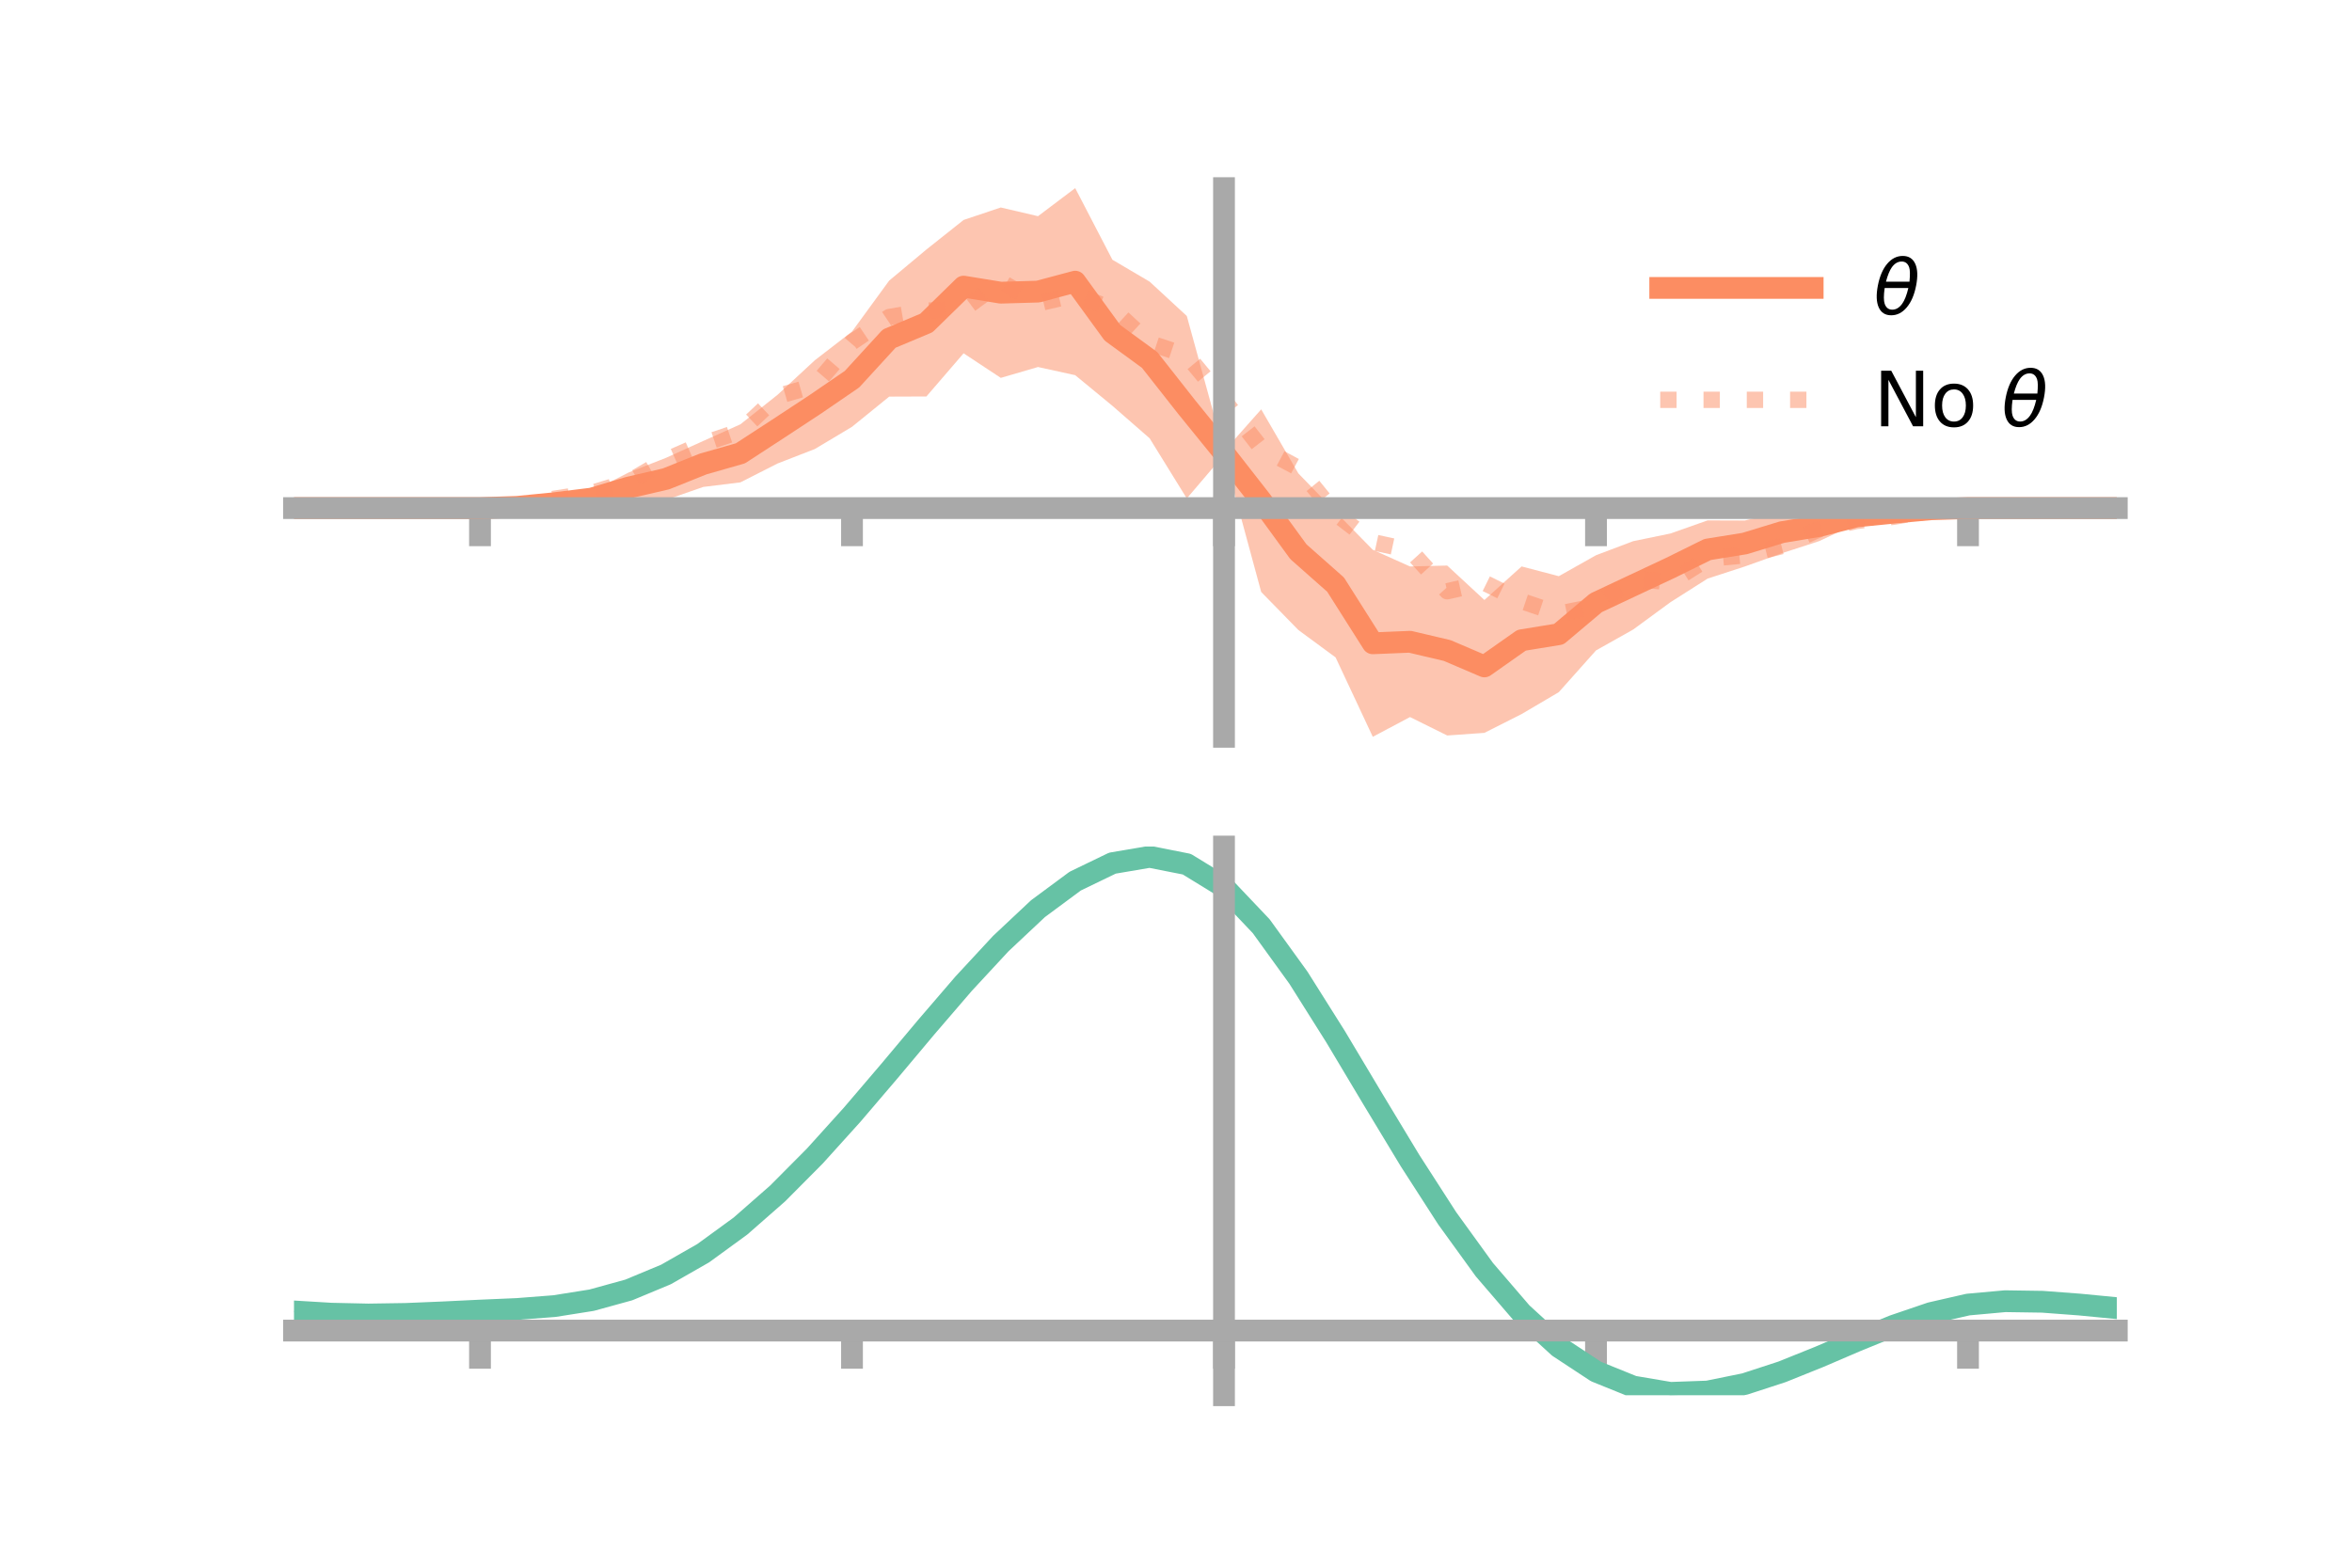
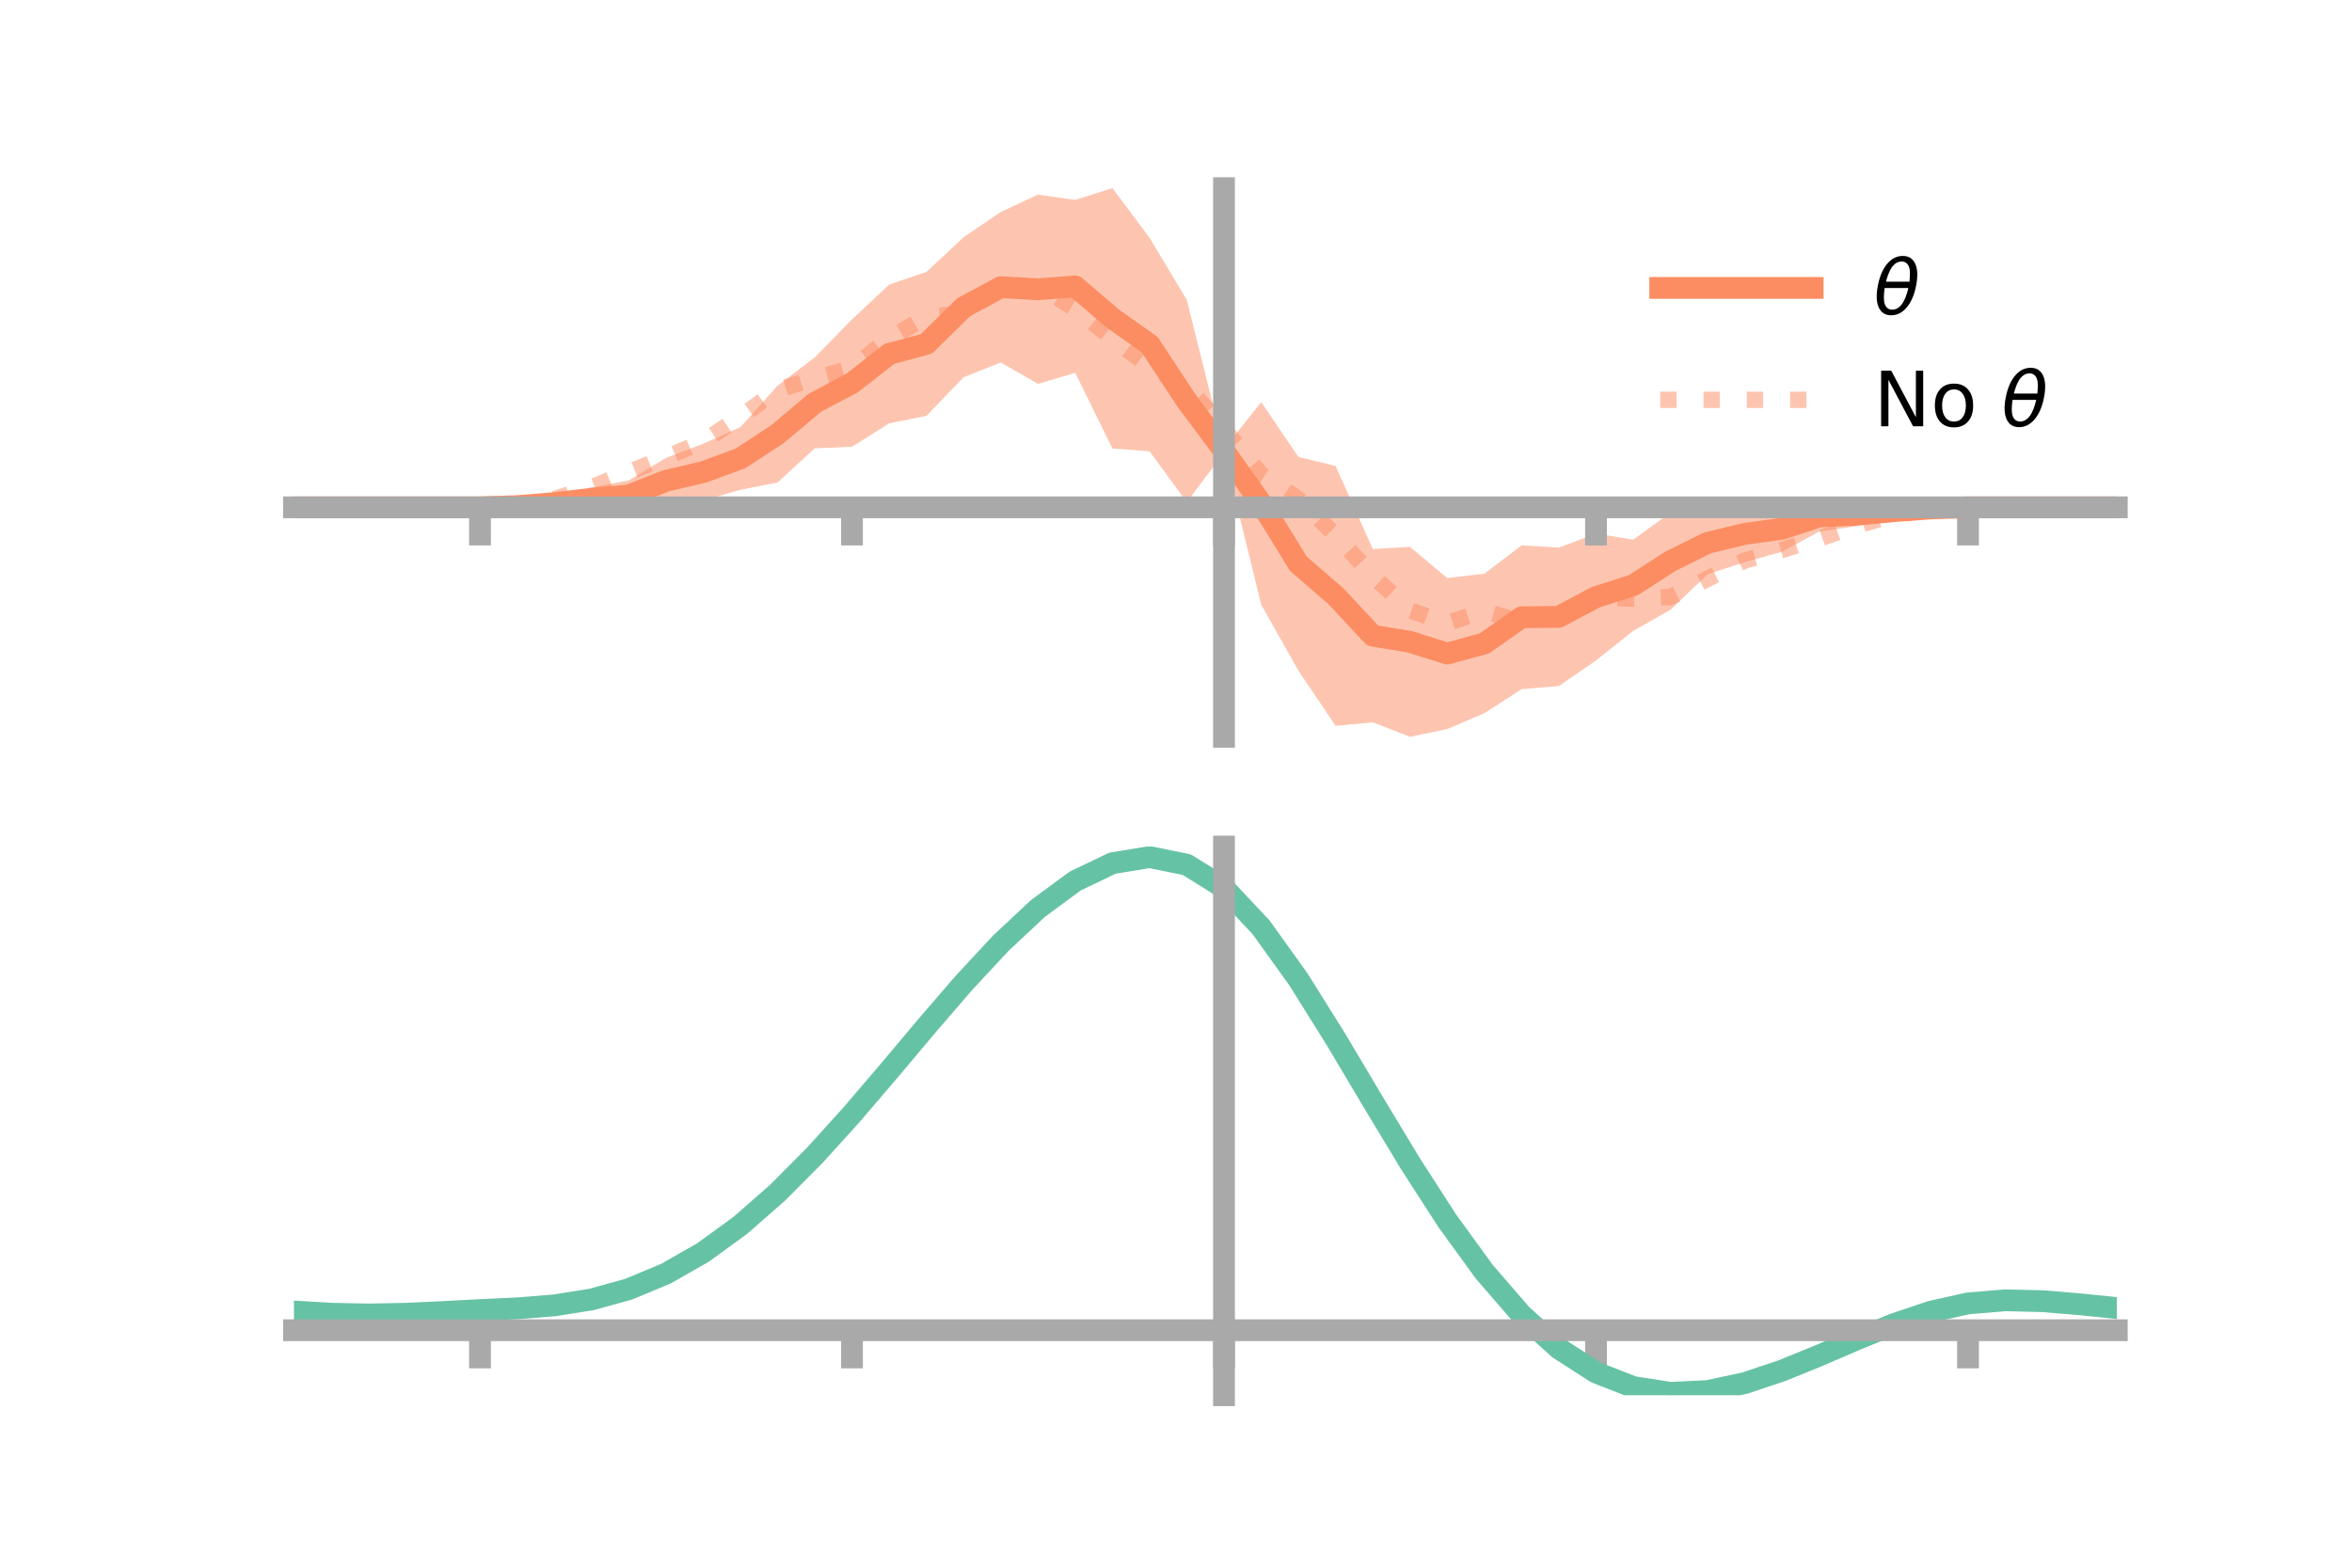
<svg xmlns="http://www.w3.org/2000/svg" xmlns:xlink="http://www.w3.org/1999/xlink" height="144pt" version="1.1" viewBox="0 0 216 144" width="216pt">
  <defs>
    <style type="text/css">*{stroke-linecap:butt;stroke-linejoin:round;}</style>
  </defs>
  <g id="figure_1">
    <g id="patch_1">
      <path d="M 0 144  L 216 144  L 216 0  L 0 0  z " style="fill:none;" />
    </g>
    <g id="axes_1">
      <g id="patch_2">
        <path d="M 27 67.68  L 194.4 67.68  L 194.4 17.28  L 27 17.28  z " style="fill:none;" />
      </g>
      <g id="PolyCollection_1">
-         <path clip-path="url(#pa402e0d711)" d="M 27 46.671  L 27 46.671  L 30.416 46.671  L 33.833 46.671  L 37.249 46.671  L 40.665 46.671  L 44.082 46.669  L 47.498 46.389  L 50.914 45.789  L 54.331 45.141  L 57.747 43.394  L 61.163 42.055  L 64.58 40.506  L 67.996 38.976  L 71.412 36.261  L 74.829 33.094  L 78.245 30.456  L 81.661 25.774  L 85.078 22.92  L 88.494 20.204  L 91.91 19.058  L 95.327 19.858  L 98.743 17.28  L 102.159 23.858  L 105.576 25.869  L 108.992 29.025  L 112.408 41.453  L 115.824 37.601  L 119.241 43.488  L 122.657 47.013  L 126.073 50.501  L 129.49 52.033  L 132.906 51.948  L 136.322 55.112  L 139.739 52.03  L 143.155 52.926  L 146.571 51.002  L 149.988 49.709  L 153.404 49.006  L 156.82 47.801  L 160.237 47.813  L 163.653 46.946  L 167.069 46.928  L 170.486 46.781  L 173.902 46.658  L 177.318 46.609  L 180.735 46.671  L 184.151 46.671  L 187.567 46.671  L 190.984 46.671  L 194.4 46.671  L 194.4 46.671  L 194.4 46.671  L 190.984 46.671  L 187.567 46.671  L 184.151 46.671  L 180.735 46.672  L 177.318 46.948  L 173.902 47.522  L 170.486 48.093  L 167.069 49.704  L 163.653 50.813  L 160.237 52.035  L 156.82 53.147  L 153.404 55.32  L 149.988 57.824  L 146.571 59.745  L 143.155 63.579  L 139.739 65.591  L 136.322 67.317  L 132.906 67.558  L 129.49 65.865  L 126.073 67.68  L 122.657 60.387  L 119.241 57.871  L 115.824 54.376  L 112.408 41.776  L 108.992 45.785  L 105.576 40.257  L 102.159 37.276  L 98.743 34.463  L 95.327 33.712  L 91.91 34.71  L 88.494 32.452  L 85.078 36.418  L 81.661 36.431  L 78.245 39.205  L 74.829 41.246  L 71.412 42.573  L 67.996 44.308  L 64.58 44.729  L 61.163 45.921  L 57.747 46.168  L 54.331 46.456  L 50.914 46.654  L 47.498 46.729  L 44.082 46.671  L 40.665 46.671  L 37.249 46.671  L 33.833 46.671  L 30.416 46.671  L 27 46.671  z " style="fill:#fc8d62;fill-opacity:0.5;" />
+         <path clip-path="url(#pca2e6d4d6a)" d="M 27 46.6  L 27 46.6  L 30.416 46.6  L 33.833 46.6  L 37.249 46.6  L 40.665 46.6  L 44.082 46.597  L 47.498 46.295  L 50.914 45.712  L 54.331 44.766  L 57.747 44.129  L 61.163 42.057  L 64.58 40.76  L 67.996 39.231  L 71.412 35.424  L 74.829 32.821  L 78.245 29.336  L 81.661 26.137  L 85.078 24.976  L 88.494 21.793  L 91.91 19.466  L 95.327 17.877  L 98.743 18.365  L 102.159 17.28  L 105.576 21.846  L 108.992 27.549  L 112.408 41.242  L 115.824 36.932  L 119.241 41.97  L 122.657 42.804  L 126.073 50.431  L 129.49 50.229  L 132.906 53.098  L 136.322 52.696  L 139.739 50.095  L 143.155 50.299  L 146.571 49.017  L 149.988 49.572  L 153.404 47.092  L 156.82 46.974  L 160.237 46.449  L 163.653 46.452  L 167.069 46.05  L 170.486 46.233  L 173.902 46.453  L 177.318 46.508  L 180.735 46.598  L 184.151 46.6  L 187.567 46.6  L 190.984 46.6  L 194.4 46.6  L 194.4 46.6  L 194.4 46.6  L 190.984 46.6  L 187.567 46.6  L 184.151 46.6  L 180.735 46.603  L 177.318 46.899  L 173.902 47.456  L 170.486 48.332  L 167.069 48.825  L 163.653 50.683  L 160.237 51.634  L 156.82 52.749  L 153.404 56.022  L 149.988 57.948  L 146.571 60.671  L 143.155 63.018  L 139.739 63.302  L 136.322 65.511  L 132.906 66.969  L 129.49 67.68  L 126.073 66.352  L 122.657 66.671  L 119.241 61.605  L 115.824 55.54  L 112.408 41.577  L 108.992 46.124  L 105.576 41.458  L 102.159 41.189  L 98.743 34.248  L 95.327 35.261  L 91.91 33.295  L 88.494 34.653  L 85.078 38.199  L 81.661 38.884  L 78.245 41.038  L 74.829 41.178  L 71.412 44.316  L 67.996 44.993  L 64.58 45.968  L 61.163 46.274  L 57.747 46.899  L 54.331 46.861  L 50.914 46.718  L 47.498 46.688  L 44.082 46.601  L 40.665 46.6  L 37.249 46.6  L 33.833 46.6  L 30.416 46.6  L 27 46.6  z " style="fill:#fc8d62;fill-opacity:0.5;" />
      </g>
      <g id="matplotlib.axis_1">
        <g id="xtick_1">
          <g id="line2d_1">
            <defs>
-               <path d="M 0 0  L 0 3.5  " id="me06499444d" style="stroke:#a9a9a9;stroke-width:2;" />
+               <path d="M 0 0  L 0 3.5  " id="medc442857a" style="stroke:#a9a9a9;stroke-width:2;" />
            </defs>
            <g>
-               <use style="fill:#a9a9a9;stroke:#a9a9a9;stroke-width:2;" x="44.082" xlink:href="#me06499444d" y="46.671" />
+               <use style="fill:#a9a9a9;stroke:#a9a9a9;stroke-width:2;" x="44.082" xlink:href="#medc442857a" y="46.6" />
            </g>
          </g>
        </g>
        <g id="xtick_2">
          <g id="line2d_2">
            <g>
-               <use style="fill:#a9a9a9;stroke:#a9a9a9;stroke-width:2;" x="78.245" xlink:href="#me06499444d" y="46.671" />
+               <use style="fill:#a9a9a9;stroke:#a9a9a9;stroke-width:2;" x="78.245" xlink:href="#medc442857a" y="46.6" />
            </g>
          </g>
        </g>
        <g id="xtick_3">
          <g id="line2d_3">
            <g>
-               <use style="fill:#a9a9a9;stroke:#a9a9a9;stroke-width:2;" x="112.408" xlink:href="#me06499444d" y="46.671" />
+               <use style="fill:#a9a9a9;stroke:#a9a9a9;stroke-width:2;" x="112.408" xlink:href="#medc442857a" y="46.6" />
            </g>
          </g>
        </g>
        <g id="xtick_4">
          <g id="line2d_4">
            <g>
-               <use style="fill:#a9a9a9;stroke:#a9a9a9;stroke-width:2;" x="146.571" xlink:href="#me06499444d" y="46.671" />
+               <use style="fill:#a9a9a9;stroke:#a9a9a9;stroke-width:2;" x="146.571" xlink:href="#medc442857a" y="46.6" />
            </g>
          </g>
        </g>
        <g id="xtick_5">
          <g id="line2d_5">
            <g>
-               <use style="fill:#a9a9a9;stroke:#a9a9a9;stroke-width:2;" x="180.735" xlink:href="#me06499444d" y="46.671" />
+               <use style="fill:#a9a9a9;stroke:#a9a9a9;stroke-width:2;" x="180.735" xlink:href="#medc442857a" y="46.6" />
            </g>
          </g>
        </g>
      </g>
      <g id="matplotlib.axis_2" />
      <g id="line2d_6">
-         <path clip-path="url(#pa402e0d711)" d="M 27 46.671  L 30.416 46.671  L 33.833 46.671  L 37.249 46.671  L 40.665 46.671  L 44.082 46.67  L 47.498 46.559  L 50.914 46.222  L 54.331 45.799  L 57.747 44.781  L 61.163 43.988  L 64.58 42.618  L 67.996 41.642  L 71.412 39.417  L 74.829 37.17  L 78.245 34.831  L 81.661 31.103  L 85.078 29.669  L 88.494 26.328  L 91.91 26.884  L 95.327 26.785  L 98.743 25.872  L 102.159 30.567  L 105.576 33.063  L 108.992 37.405  L 112.408 41.615  L 115.824 45.989  L 119.241 50.679  L 122.657 53.7  L 126.073 59.091  L 129.49 58.949  L 132.906 59.753  L 136.322 61.214  L 139.739 58.81  L 143.155 58.253  L 146.571 55.374  L 149.988 53.766  L 153.404 52.163  L 156.82 50.474  L 160.237 49.924  L 163.653 48.88  L 167.069 48.316  L 170.486 47.437  L 173.902 47.09  L 177.318 46.779  L 180.735 46.671  L 184.151 46.671  L 187.567 46.671  L 190.984 46.671  L 194.4 46.671  " style="fill:none;stroke:#fc8d62;stroke-linecap:square;stroke-width:2;" />
+         <path clip-path="url(#pca2e6d4d6a)" d="M 27 46.6  L 30.416 46.6  L 33.833 46.6  L 37.249 46.6  L 40.665 46.6  L 44.082 46.599  L 47.498 46.492  L 50.914 46.215  L 54.331 45.813  L 57.747 45.514  L 61.163 44.166  L 64.58 43.364  L 67.996 42.112  L 71.412 39.87  L 74.829 36.999  L 78.245 35.187  L 81.661 32.51  L 85.078 31.587  L 88.494 28.223  L 91.91 26.38  L 95.327 26.569  L 98.743 26.307  L 102.159 29.235  L 105.576 31.652  L 108.992 36.836  L 112.408 41.409  L 115.824 46.236  L 119.241 51.787  L 122.657 54.738  L 126.073 58.392  L 129.49 58.954  L 132.906 60.033  L 136.322 59.103  L 139.739 56.698  L 143.155 56.659  L 146.571 54.844  L 149.988 53.76  L 153.404 51.557  L 156.82 49.861  L 160.237 49.041  L 163.653 48.567  L 167.069 47.438  L 170.486 47.282  L 173.902 46.954  L 177.318 46.703  L 180.735 46.6  L 184.151 46.6  L 187.567 46.6  L 190.984 46.6  L 194.4 46.6  " style="fill:none;stroke:#fc8d62;stroke-linecap:square;stroke-width:2;" />
      </g>
      <g id="line2d_7">
-         <path clip-path="url(#pa402e0d711)" d="M 27 46.671  L 30.416 46.671  L 33.833 46.671  L 37.249 46.671  L 40.665 46.671  L 44.082 46.67  L 47.498 46.465  L 50.914 45.813  L 54.331 45.279  L 57.747 44.242  L 61.163 42.25  L 64.58 40.748  L 67.996 39.597  L 71.412 36.391  L 74.829 35.406  L 78.245 31.423  L 81.661 29.12  L 85.078 28.536  L 88.494 28.414  L 91.91 25.872  L 95.327 27.871  L 98.743 27.081  L 102.159 28.365  L 105.576 31.51  L 108.992 32.646  L 112.408 36.769  L 115.824 41.163  L 119.241 42.988  L 122.657 47.188  L 126.073 49.801  L 129.49 50.538  L 132.906 54.31  L 136.322 53.533  L 139.739 55.221  L 143.155 56.371  L 146.571 55.678  L 149.988 53.17  L 153.404 53.476  L 156.82 51.322  L 160.237 51.013  L 163.653 50.155  L 167.069 48.614  L 170.486 47.854  L 173.902 47.466  L 177.318 46.868  L 180.735 46.672  L 184.151 46.671  L 187.567 46.671  L 190.984 46.671  L 194.4 46.671  " style="fill:none;stroke:#fc8d62;stroke-dasharray:1.5,2.475;stroke-dashoffset:0;stroke-opacity:0.5;stroke-width:1.5;" />
+         <path clip-path="url(#pca2e6d4d6a)" d="M 27 46.6  L 30.416 46.6  L 33.833 46.6  L 37.249 46.6  L 40.665 46.6  L 44.082 46.597  L 47.498 46.384  L 50.914 45.831  L 54.331 44.759  L 57.747 43.36  L 61.163 42.003  L 64.58 40.567  L 67.996 38.274  L 71.412 35.829  L 74.829 34.755  L 78.245 33.805  L 81.661 31.103  L 85.078 29.086  L 88.494 28.816  L 91.91 26.387  L 95.327 26.307  L 98.743 28.344  L 102.159 31.084  L 105.576 33.666  L 108.992 35.436  L 112.408 39.404  L 115.824 43.574  L 119.241 45.846  L 122.657 49.162  L 126.073 52.896  L 129.49 56.063  L 132.906 57.24  L 136.322 56.106  L 139.739 57.15  L 143.155 56.39  L 146.571 54.882  L 149.988 54.997  L 153.404 54.838  L 156.82 53.169  L 160.237 51.488  L 163.653 50.513  L 167.069 49.48  L 170.486 48.288  L 173.902 47.321  L 177.318 46.809  L 180.735 46.603  L 184.151 46.6  L 187.567 46.6  L 190.984 46.6  L 194.4 46.6  " style="fill:none;stroke:#fc8d62;stroke-dasharray:1.5,2.475;stroke-dashoffset:0;stroke-opacity:0.5;stroke-width:1.5;" />
      </g>
      <g id="patch_3">
        <path d="M 112.408 67.68  L 112.408 17.28  " style="fill:none;stroke:#a9a9a9;stroke-linecap:square;stroke-linejoin:miter;stroke-width:2;" />
      </g>
      <g id="patch_4">
        <path d="M 194.4 67.68  L 194.4 17.28  " style="fill:none;" />
      </g>
      <g id="patch_5">
-         <path d="M 27 46.671  L 194.4 46.671  " style="fill:none;stroke:#a9a9a9;stroke-linecap:square;stroke-linejoin:miter;stroke-width:2;" />
+         <path d="M 27 46.6  L 194.4 46.6  " style="fill:none;stroke:#a9a9a9;stroke-linecap:square;stroke-linejoin:miter;stroke-width:2;" />
      </g>
      <g id="patch_6">
        <path d="M 27 17.28  L 194.4 17.28  " style="fill:none;" />
      </g>
      <g id="legend_1">
        <g id="line2d_8">
          <path d="M 152.47 26.449  L 166.47 26.449  " style="fill:none;stroke:#fc8d62;stroke-linecap:square;stroke-width:2;" />
        </g>
        <g id="line2d_9" />
        <g id="text_1">
          <g transform="translate(172.07 28.89891)scale(0.07 -0.07)">
            <defs>
              <path d="M 45.516 34.672  L 14.453 34.672  Q 12.359 20.062 14.5 13.875  Q 17.188 6.25 24.469 6.25  Q 31.781 6.25 37.359 13.922  Q 42.234 20.656 45.516 34.672  z M 47.016 42.969  Q 48.344 56.844 46.625 61.719  Q 43.953 69.438 36.766 69.438  Q 29.297 69.438 23.828 61.812  Q 19.531 55.672 16.156 42.969  z M 38.188 76.766  Q 49.906 76.766 54.594 66.406  Q 59.281 56.109 55.719 37.844  Q 52.203 19.625 43.453 9.281  Q 34.766 -1.125 23.047 -1.125  Q 11.281 -1.125 6.641 9.281  Q 2 19.625 5.516 37.844  Q 9.078 56.109 17.719 66.406  Q 26.422 76.766 38.188 76.766  z " id="DejaVuSans-Oblique-952" />
            </defs>
            <use transform="translate(0 0.234375)" xlink:href="#DejaVuSans-Oblique-952" />
          </g>
        </g>
        <g id="line2d_10">
          <path d="M 152.47 36.724  L 166.47 36.724  " style="fill:none;stroke:#fc8d62;stroke-dasharray:1.5,2.475;stroke-dashoffset:0;stroke-opacity:0.5;stroke-width:1.5;" />
        </g>
        <g id="line2d_11" />
        <g id="text_2">
          <g transform="translate(172.07 39.17359)scale(0.07 -0.07)">
            <defs>
              <path d="M 9.812 72.906  L 23.094 72.906  L 55.422 11.922  L 55.422 72.906  L 64.984 72.906  L 64.984 0  L 51.703 0  L 19.391 60.984  L 19.391 0  L 9.812 0  z " id="DejaVuSans-78" />
              <path d="M 30.609 48.391  Q 23.391 48.391 19.188 42.75  Q 14.984 37.109 14.984 27.297  Q 14.984 17.484 19.156 11.844  Q 23.344 6.203 30.609 6.203  Q 37.797 6.203 41.984 11.859  Q 46.188 17.531 46.188 27.297  Q 46.188 37.016 41.984 42.703  Q 37.797 48.391 30.609 48.391  z M 30.609 56  Q 42.328 56 49.016 48.375  Q 55.719 40.766 55.719 27.297  Q 55.719 13.875 49.016 6.219  Q 42.328 -1.422 30.609 -1.422  Q 18.844 -1.422 12.172 6.219  Q 5.516 13.875 5.516 27.297  Q 5.516 40.766 12.172 48.375  Q 18.844 56 30.609 56  z " id="DejaVuSans-111" />
              <path id="DejaVuSans-32" />
            </defs>
            <use transform="translate(0 0.234375)" xlink:href="#DejaVuSans-78" />
            <use transform="translate(74.80469 0.234375)" xlink:href="#DejaVuSans-111" />
            <use transform="translate(135.9863 0.234375)" xlink:href="#DejaVuSans-32" />
            <use transform="translate(167.7734 0.234375)" xlink:href="#DejaVuSans-Oblique-952" />
          </g>
        </g>
      </g>
    </g>
    <g id="axes_2">
      <g id="patch_7">
        <path d="M 27 128.16  L 194.4 128.16  L 194.4 77.76  L 27 77.76  z " style="fill:none;" />
      </g>
      <g id="PolyCollection_2">
-         <path clip-path="url(#p2567b77fcc)" d="M 27 120.503  L 27 120.423  L 30.416 120.638  L 33.833 120.714  L 37.249 120.655  L 40.665 120.503  L 44.082 120.329  L 47.498 120.177  L 50.914 119.906  L 54.331 119.359  L 57.747 118.408  L 61.163 116.963  L 64.58 114.972  L 67.996 112.427  L 71.412 109.359  L 74.829 105.839  L 78.245 101.965  L 81.661 97.868  L 85.078 93.701  L 88.494 89.641  L 91.91 85.876  L 95.327 82.604  L 98.743 80.028  L 102.159 78.348  L 105.576 77.76  L 108.992 78.449  L 112.408 80.581  L 115.824 84.235  L 119.241 89.032  L 122.657 94.536  L 126.073 100.34  L 129.49 106.086  L 132.906 111.474  L 136.322 116.27  L 139.739 120.305  L 143.155 123.477  L 146.571 125.749  L 149.988 127.141  L 153.404 127.725  L 156.82 127.61  L 160.237 126.929  L 163.653 125.834  L 167.069 124.485  L 170.486 123.045  L 173.902 121.673  L 177.318 120.523  L 180.735 119.745  L 184.151 119.439  L 187.567 119.496  L 190.984 119.763  L 194.4 120.107  L 194.4 120.214  L 194.4 120.214  L 190.984 119.896  L 187.567 119.649  L 184.151 119.604  L 180.735 119.916  L 177.318 120.703  L 173.902 121.881  L 170.486 123.299  L 167.069 124.791  L 163.653 126.189  L 160.237 127.323  L 156.82 128.03  L 153.404 128.16  L 149.988 127.586  L 146.571 126.214  L 143.155 123.989  L 139.739 120.9  L 136.322 116.985  L 132.906 112.339  L 129.49 107.12  L 126.073 101.551  L 122.657 95.92  L 119.241 90.576  L 115.824 85.917  L 112.408 82.371  L 108.992 80.308  L 105.576 79.647  L 102.159 80.221  L 98.743 81.845  L 95.327 84.326  L 91.91 87.47  L 88.494 91.08  L 85.078 94.964  L 81.661 98.944  L 78.245 102.852  L 74.829 106.543  L 71.412 109.898  L 67.996 112.822  L 64.58 115.254  L 61.163 117.169  L 57.747 118.571  L 54.331 119.501  L 50.914 120.037  L 47.498 120.297  L 44.082 120.438  L 40.665 120.595  L 37.249 120.728  L 33.833 120.772  L 30.416 120.698  L 27 120.503  z " style="fill:#66c2a5;fill-opacity:0.5;" />
+         <path clip-path="url(#pdfa7556e14)" d="M 27 120.508  L 27 120.422  L 30.416 120.64  L 33.833 120.712  L 37.249 120.641  L 40.665 120.474  L 44.082 120.286  L 47.498 120.122  L 50.914 119.845  L 54.331 119.292  L 57.747 118.338  L 61.163 116.889  L 64.58 114.896  L 67.996 112.349  L 71.412 109.281  L 74.829 105.761  L 78.245 101.888  L 81.661 97.794  L 85.078 93.632  L 88.494 89.578  L 91.91 85.821  L 95.327 82.558  L 98.743 79.994  L 102.159 78.329  L 105.576 77.76  L 108.992 78.473  L 112.408 80.637  L 115.824 84.335  L 119.241 89.176  L 122.657 94.72  L 126.073 100.552  L 129.49 106.312  L 132.906 111.698  L 136.322 116.477  L 139.739 120.482  L 143.155 123.614  L 146.571 125.838  L 149.988 127.181  L 153.404 127.718  L 156.82 127.56  L 160.237 126.844  L 163.653 125.723  L 167.069 124.357  L 170.486 122.908  L 173.902 121.537  L 177.318 120.395  L 180.735 119.634  L 184.151 119.353  L 187.567 119.438  L 190.984 119.731  L 194.4 120.095  L 194.4 120.21  L 194.4 120.21  L 190.984 119.873  L 187.567 119.6  L 184.151 119.526  L 180.735 119.811  L 177.318 120.579  L 173.902 121.746  L 170.486 123.162  L 167.069 124.664  L 163.653 126.082  L 160.237 127.244  L 156.82 127.988  L 153.404 128.16  L 149.988 127.632  L 146.571 126.305  L 143.155 124.123  L 139.739 121.072  L 136.322 117.187  L 132.906 112.56  L 129.49 107.346  L 126.073 101.769  L 122.657 96.118  L 119.241 90.744  L 115.824 86.048  L 112.408 82.465  L 108.992 80.377  L 105.576 79.695  L 102.159 80.252  L 98.743 81.861  L 95.327 84.329  L 91.91 87.459  L 88.494 91.056  L 85.078 94.929  L 81.661 98.897  L 78.245 102.795  L 74.829 106.478  L 71.412 109.826  L 67.996 112.746  L 64.58 115.176  L 61.163 117.089  L 57.747 118.492  L 54.331 119.425  L 50.914 119.966  L 47.498 120.234  L 44.082 120.386  L 40.665 120.558  L 37.249 120.708  L 33.833 120.767  L 30.416 120.703  L 27 120.508  z " style="fill:#66c2a5;fill-opacity:0.5;" />
      </g>
      <g id="matplotlib.axis_3">
        <g id="xtick_6">
          <g id="line2d_12">
            <g>
-               <use style="fill:#a9a9a9;stroke:#a9a9a9;stroke-width:2;" x="44.082" xlink:href="#me06499444d" y="122.221" />
+               <use style="fill:#a9a9a9;stroke:#a9a9a9;stroke-width:2;" x="44.082" xlink:href="#medc442857a" y="122.188" />
            </g>
          </g>
        </g>
        <g id="xtick_7">
          <g id="line2d_13">
            <g>
-               <use style="fill:#a9a9a9;stroke:#a9a9a9;stroke-width:2;" x="78.245" xlink:href="#me06499444d" y="122.221" />
+               <use style="fill:#a9a9a9;stroke:#a9a9a9;stroke-width:2;" x="78.245" xlink:href="#medc442857a" y="122.188" />
            </g>
          </g>
        </g>
        <g id="xtick_8">
          <g id="line2d_14">
            <g>
-               <use style="fill:#a9a9a9;stroke:#a9a9a9;stroke-width:2;" x="112.408" xlink:href="#me06499444d" y="122.221" />
+               <use style="fill:#a9a9a9;stroke:#a9a9a9;stroke-width:2;" x="112.408" xlink:href="#medc442857a" y="122.188" />
            </g>
          </g>
        </g>
        <g id="xtick_9">
          <g id="line2d_15">
            <g>
-               <use style="fill:#a9a9a9;stroke:#a9a9a9;stroke-width:2;" x="146.571" xlink:href="#me06499444d" y="122.221" />
+               <use style="fill:#a9a9a9;stroke:#a9a9a9;stroke-width:2;" x="146.571" xlink:href="#medc442857a" y="122.188" />
            </g>
          </g>
        </g>
        <g id="xtick_10">
          <g id="line2d_16">
            <g>
-               <use style="fill:#a9a9a9;stroke:#a9a9a9;stroke-width:2;" x="180.735" xlink:href="#me06499444d" y="122.221" />
+               <use style="fill:#a9a9a9;stroke:#a9a9a9;stroke-width:2;" x="180.735" xlink:href="#medc442857a" y="122.188" />
            </g>
          </g>
        </g>
      </g>
      <g id="matplotlib.axis_4" />
      <g id="line2d_17">
-         <path clip-path="url(#p2567b77fcc)" d="M 27 120.463  L 30.416 120.668  L 33.833 120.743  L 37.249 120.691  L 40.665 120.549  L 44.082 120.384  L 47.498 120.237  L 50.914 119.972  L 54.331 119.43  L 57.747 118.489  L 61.163 117.066  L 64.58 115.113  L 67.996 112.624  L 71.412 109.629  L 74.829 106.191  L 78.245 102.408  L 81.661 98.406  L 85.078 94.333  L 88.494 90.36  L 91.91 86.673  L 95.327 83.465  L 98.743 80.936  L 102.159 79.285  L 105.576 78.704  L 108.992 79.378  L 112.408 81.476  L 115.824 85.076  L 119.241 89.804  L 122.657 95.228  L 126.073 100.946  L 129.49 106.603  L 132.906 111.907  L 136.322 116.627  L 139.739 120.603  L 143.155 123.733  L 146.571 125.981  L 149.988 127.364  L 153.404 127.943  L 156.82 127.82  L 160.237 127.126  L 163.653 126.012  L 167.069 124.638  L 170.486 123.172  L 173.902 121.777  L 177.318 120.613  L 180.735 119.831  L 184.151 119.522  L 187.567 119.573  L 190.984 119.83  L 194.4 120.161  " style="fill:none;stroke:#66c2a5;stroke-linecap:square;stroke-width:2;" />
+         <path clip-path="url(#pdfa7556e14)" d="M 27 120.465  L 30.416 120.672  L 33.833 120.74  L 37.249 120.675  L 40.665 120.516  L 44.082 120.336  L 47.498 120.178  L 50.914 119.905  L 54.331 119.359  L 57.747 118.415  L 61.163 116.989  L 64.58 115.036  L 67.996 112.547  L 71.412 109.554  L 74.829 106.119  L 78.245 102.342  L 81.661 98.345  L 85.078 94.281  L 88.494 90.317  L 91.91 86.64  L 95.327 83.443  L 98.743 80.927  L 102.159 79.291  L 105.576 78.728  L 108.992 79.425  L 112.408 81.551  L 115.824 85.191  L 119.241 89.96  L 122.657 95.419  L 126.073 101.161  L 129.49 106.829  L 132.906 112.129  L 136.322 116.832  L 139.739 120.777  L 143.155 123.868  L 146.571 126.072  L 149.988 127.406  L 153.404 127.939  L 156.82 127.774  L 160.237 127.044  L 163.653 125.902  L 167.069 124.51  L 170.486 123.035  L 173.902 121.641  L 177.318 120.487  L 180.735 119.722  L 184.151 119.44  L 187.567 119.519  L 190.984 119.802  L 194.4 120.152  " style="fill:none;stroke:#66c2a5;stroke-linecap:square;stroke-width:2;" />
      </g>
      <g id="patch_8">
        <path d="M 112.408 128.16  L 112.408 77.76  " style="fill:none;stroke:#a9a9a9;stroke-linecap:square;stroke-linejoin:miter;stroke-width:2;" />
      </g>
      <g id="patch_9">
        <path d="M 194.4 128.16  L 194.4 77.76  " style="fill:none;" />
      </g>
      <g id="patch_10">
-         <path d="M 27 122.221  L 194.4 122.221  " style="fill:none;stroke:#a9a9a9;stroke-linecap:square;stroke-linejoin:miter;stroke-width:2;" />
+         <path d="M 27 122.188  L 194.4 122.188  " style="fill:none;stroke:#a9a9a9;stroke-linecap:square;stroke-linejoin:miter;stroke-width:2;" />
      </g>
      <g id="patch_11">
        <path d="M 27 77.76  L 194.4 77.76  " style="fill:none;" />
      </g>
    </g>
  </g>
  <defs>
-     <clipPath id="pa402e0d711">
+     <clipPath id="pca2e6d4d6a">
      <rect height="50.4" width="167.4" x="27" y="17.28" />
    </clipPath>
-     <clipPath id="p2567b77fcc">
+     <clipPath id="pdfa7556e14">
      <rect height="50.4" width="167.4" x="27" y="77.76" />
    </clipPath>
  </defs>
</svg>
